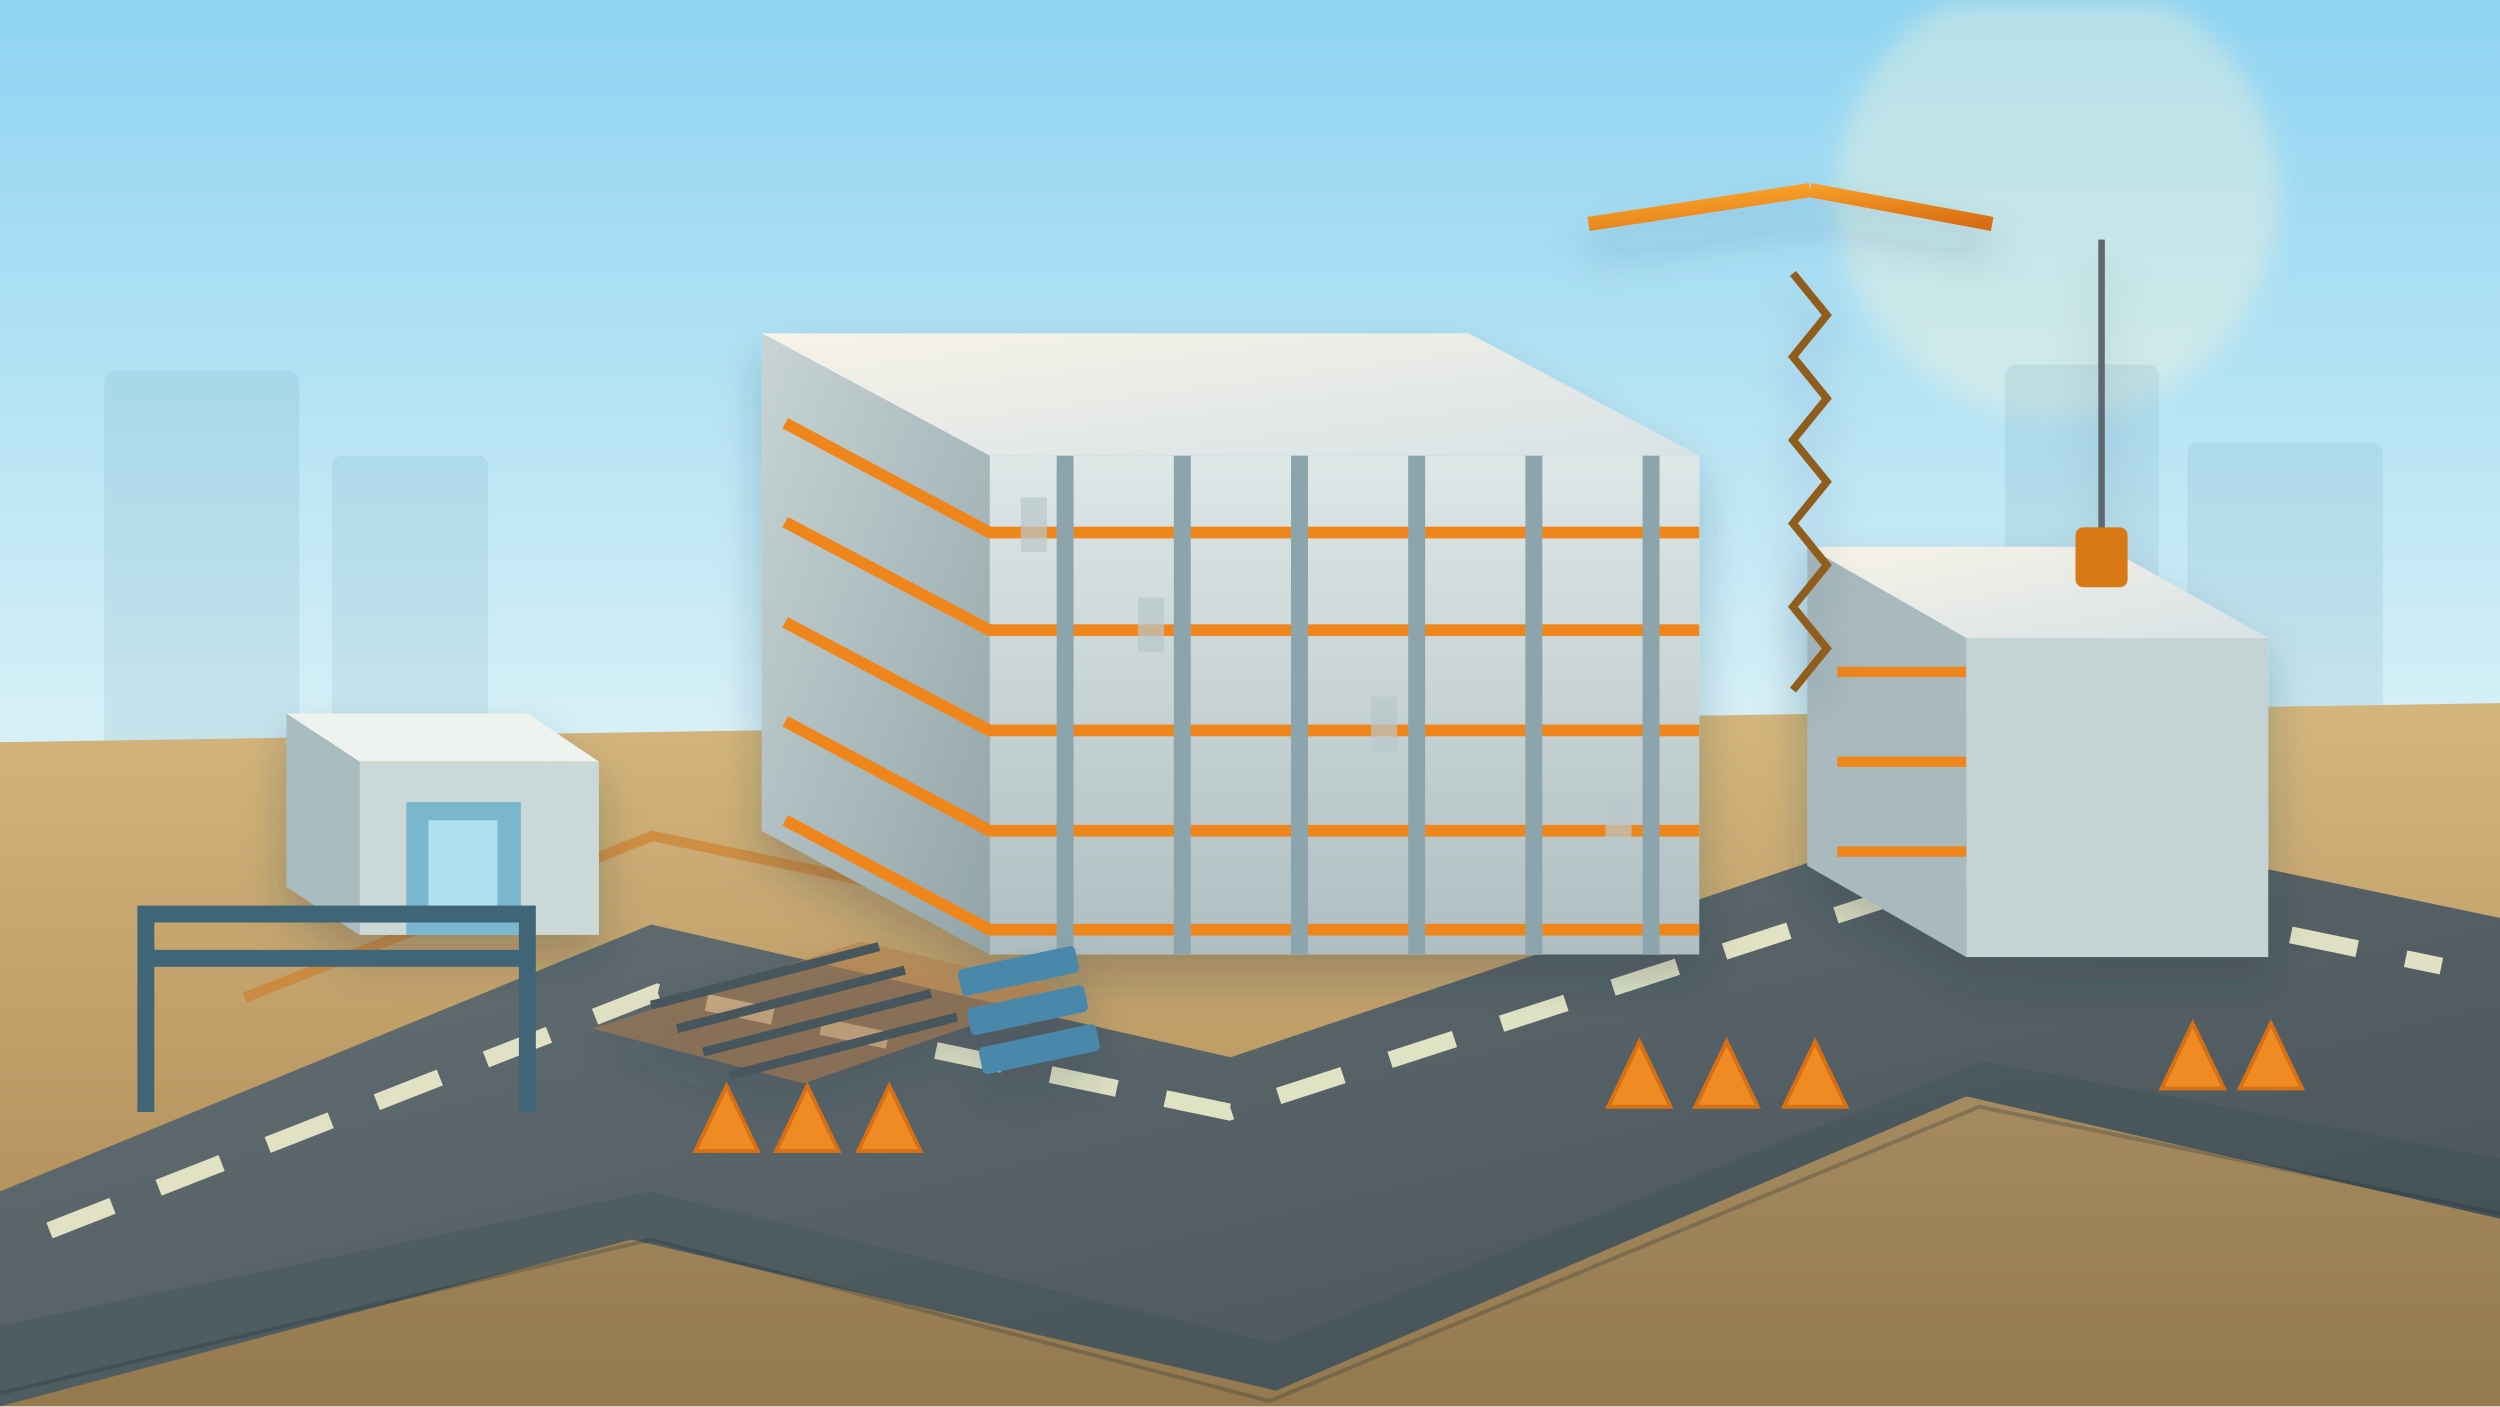
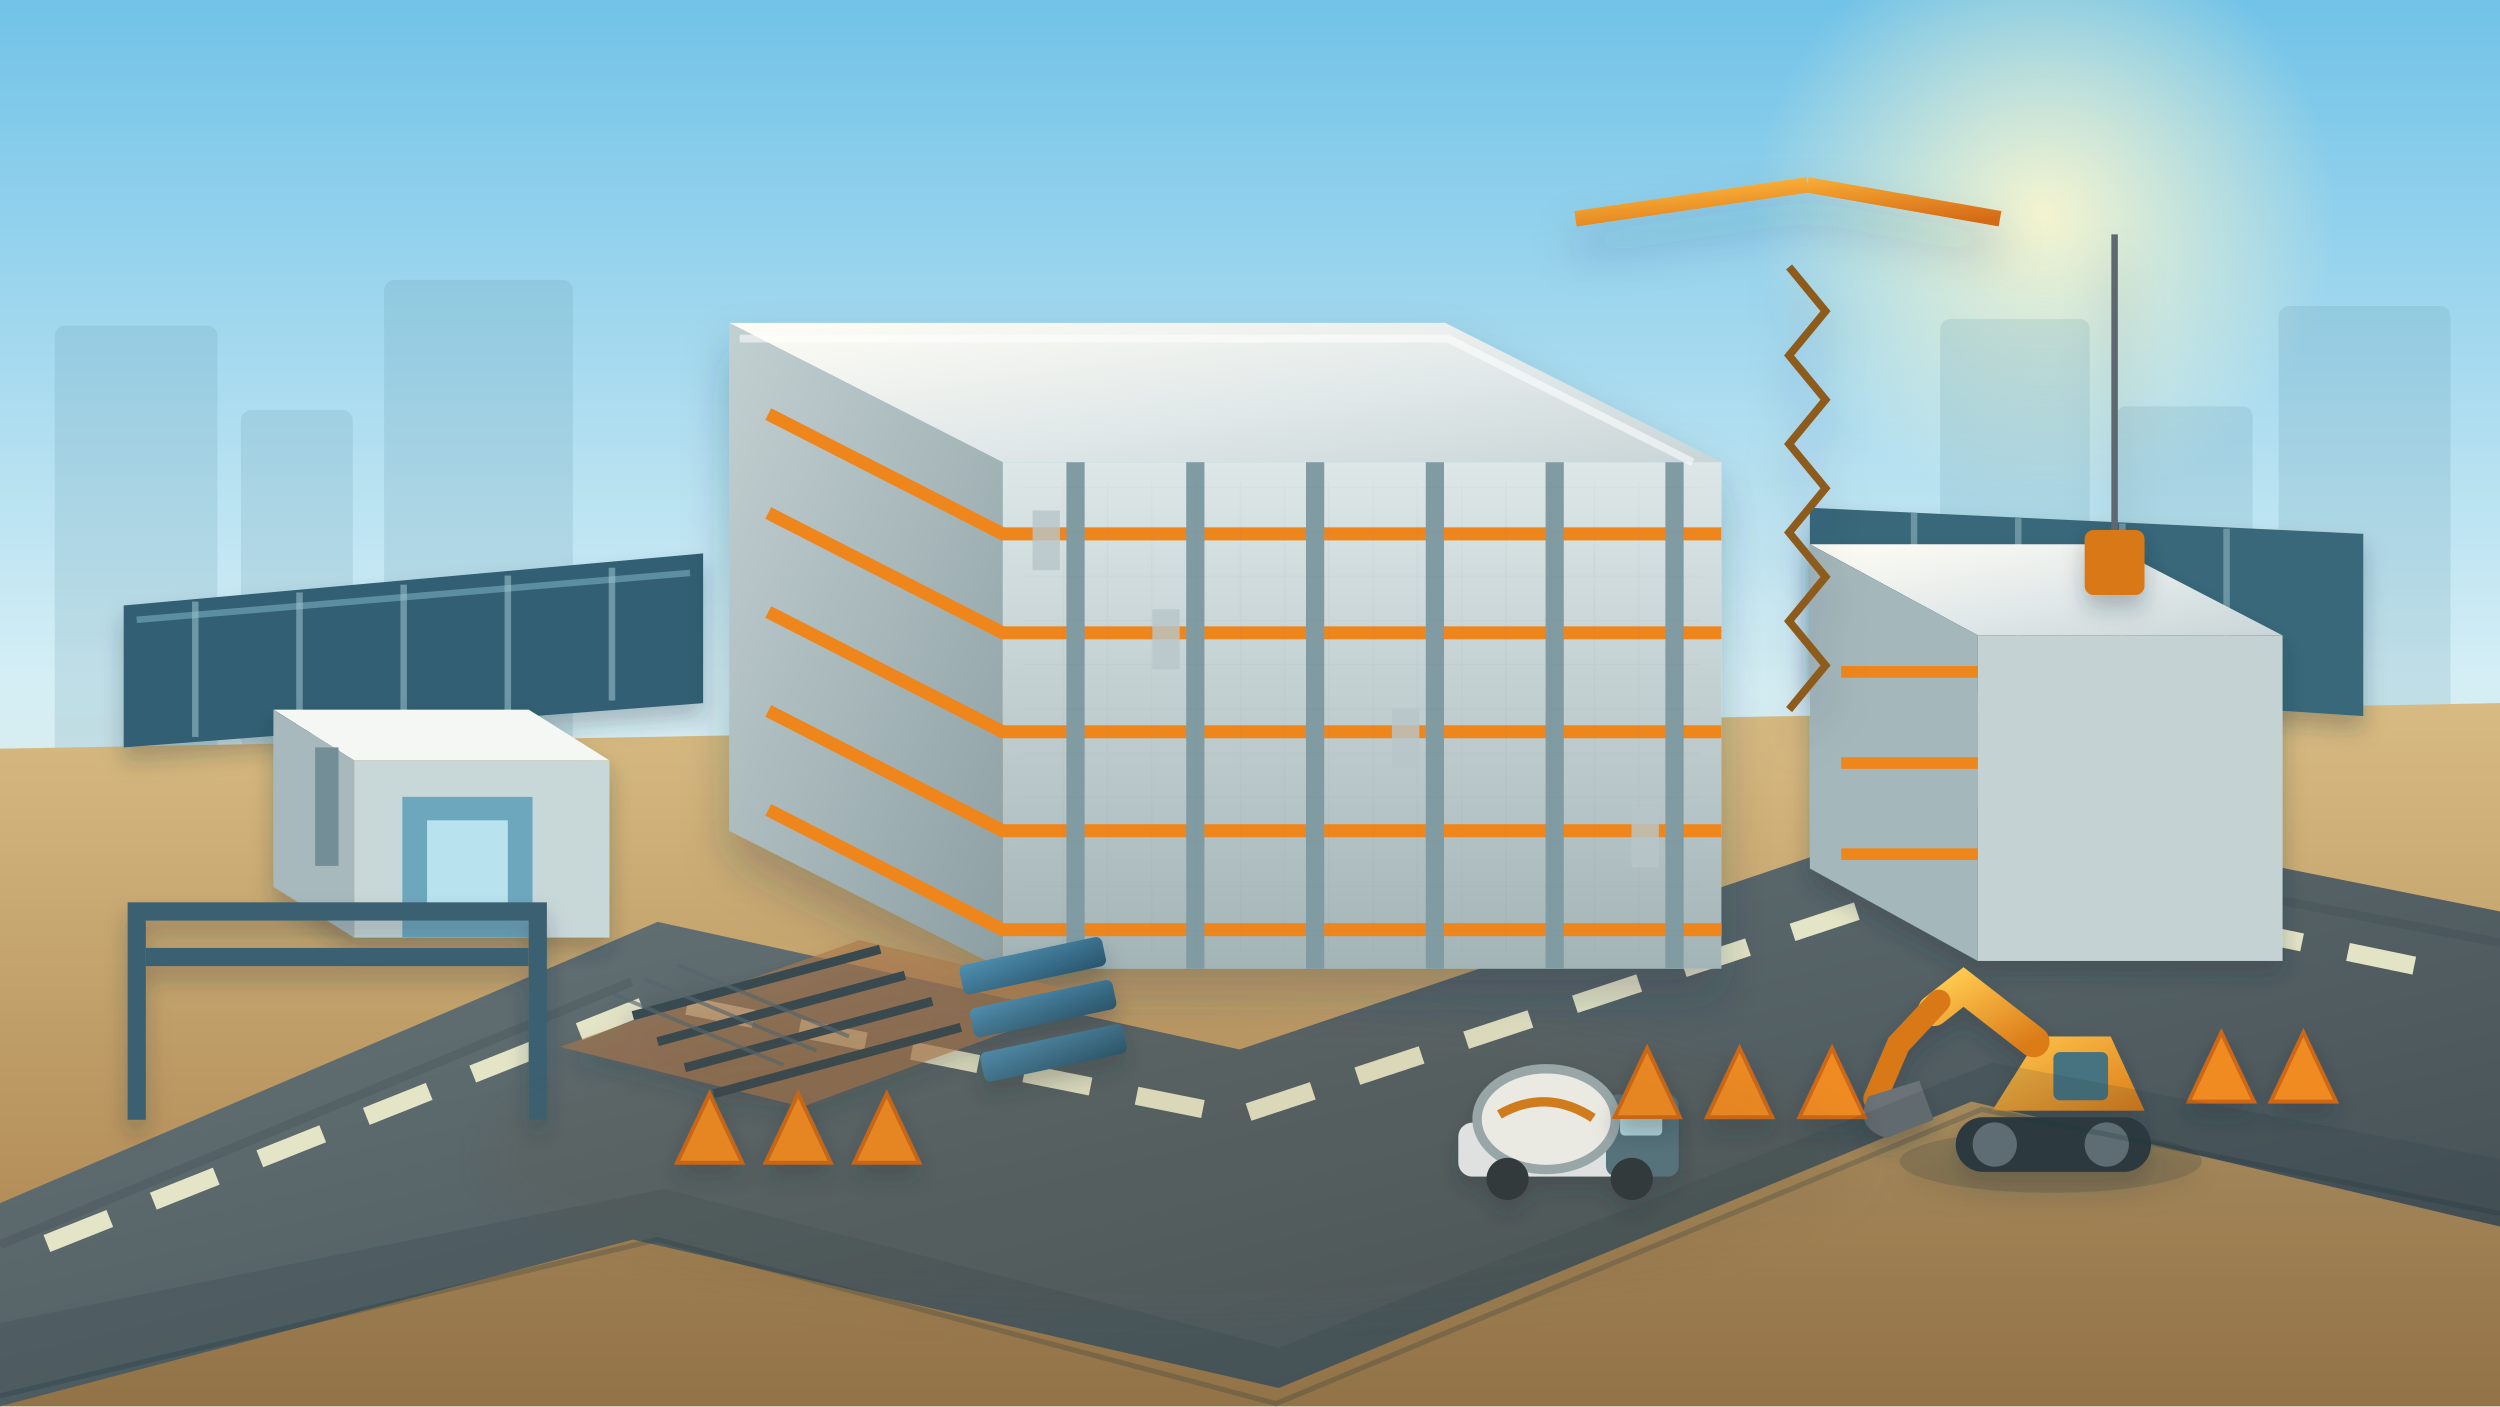
<svg xmlns="http://www.w3.org/2000/svg" width="1920" height="1080" viewBox="0 0 1920 1080">
  <defs>
    <linearGradient id="sky" x1="0" y1="0" x2="0" y2="1">
-       <stop stop-color="#8fd4f2" />
-       <stop offset=".52" stop-color="#d7f0f7" />
-       <stop offset="1" stop-color="#f7edd8" />
+       <stop stop-color="#72c3e8" />
+       <stop offset=".48" stop-color="#d4eef5" />
+       <stop offset="1" stop-color="#f2e4c7" />
    </linearGradient>
-     <linearGradient id="ground" x1="0" y1="0" x2="0" y2="1">
-       <stop stop-color="#d4b67d" />
-       <stop offset="1" stop-color="#a98451" />
+     <radialGradient id="sun" cx="50%" cy="50%" r="50%">
+       <stop stop-color="#fff8cc" stop-opacity=".9" />
+       <stop offset="1" stop-color="#fff8cc" stop-opacity="0" />
+     </radialGradient>
+     <linearGradient id="soil" x1="0" y1="0" x2="0" y2="1">
+       <stop stop-color="#d7bb82" />
+       <stop offset="1" stop-color="#a57c49" />
+     </linearGradient>
+     <linearGradient id="road" x1="0" y1="0" x2="1" y2="1">
+       <stop stop-color="#69777b" />
+       <stop offset="1" stop-color="#414c50" />
    </linearGradient>
    <linearGradient id="slabTop" x1="0" y1="0" x2="1" y2="1">
-       <stop stop-color="#f7f3e8" />
-       <stop offset="1" stop-color="#d8e2e5" />
+       <stop stop-color="#fffdf5" />
+       <stop offset=".6" stop-color="#dfe7e8" />
+       <stop offset="1" stop-color="#c9d5d7" />
    </linearGradient>
    <linearGradient id="slabFront" x1="0" y1="0" x2="0" y2="1">
-       <stop stop-color="#dfe7e7" />
-       <stop offset="1" stop-color="#aebec1" />
+       <stop stop-color="#dde7e8" />
+       <stop offset="1" stop-color="#a3b4b7" />
    </linearGradient>
    <linearGradient id="slabSide" x1="0" y1="0" x2="1" y2="1">
-       <stop stop-color="#c8d4d5" />
-       <stop offset="1" stop-color="#91a4a8" />
-     </linearGradient>
-     <linearGradient id="road" x1="0" y1="0" x2="1" y2="1">
-       <stop stop-color="#657175" />
-       <stop offset="1" stop-color="#465257" />
+       <stop stop-color="#c3d0d2" />
+       <stop offset="1" stop-color="#8c9fa3" />
    </linearGradient>
    <linearGradient id="orange" x1="0" y1="0" x2="1" y2="1">
-       <stop stop-color="#ffac2f" />
-       <stop offset="1" stop-color="#d86c14" />
+       <stop stop-color="#ffbb3c" />
+       <stop offset="1" stop-color="#d56a16" />
    </linearGradient>
-     <filter id="shadow" x="-30%" y="-30%" width="180%" height="190%">
-       <feDropShadow dx="0" dy="18" stdDeviation="16" flood-color="#173447" flood-opacity=".25" />
+     <linearGradient id="blueSteel" x1="0" y1="0" x2="1" y2="1">
+       <stop stop-color="#4f8fb1" />
+       <stop offset="1" stop-color="#28556d" />
+     </linearGradient>
+     <linearGradient id="exc" x1="0" y1="0" x2="1" y2="1">
+       <stop stop-color="#ffc84e" />
+       <stop offset="1" stop-color="#db7b18" />
+     </linearGradient>
+     <filter id="shadow" x="-35%" y="-35%" width="200%" height="210%">
+       <feDropShadow dx="0" dy="20" stdDeviation="17" flood-color="#143545" flood-opacity=".27" />
    </filter>
-     <filter id="soft">
-       <feGaussianBlur stdDeviation="10" />
+     <filter id="smallShadow" x="-40%" y="-40%" width="220%" height="220%">
+       <feDropShadow dx="0" dy="10" stdDeviation="8" flood-color="#17313d" flood-opacity=".28" />
    </filter>
+     <filter id="blur">
+       <feGaussianBlur stdDeviation="15" />
+     </filter>
+     <pattern id="grid" width="34" height="34" patternUnits="userSpaceOnUse">
+       <path d="M34 0H0V34" fill="none" stroke="#35515d" stroke-opacity=".16" stroke-width="2" />
+     </pattern>
  </defs>
  <rect width="1920" height="1080" fill="url(#sky)" />
-   <circle cx="1580" cy="150" r="170" fill="#fff7d8" opacity=".36" filter="url(#soft)" />
-   <g opacity=".16" fill="#6aa0b3">
-     <rect x="80" y="285" width="150" height="320" rx="8" />
-     <rect x="255" y="350" width="120" height="250" rx="8" />
-     <rect x="1540" y="280" width="118" height="315" rx="8" />
-     <rect x="1680" y="340" width="150" height="250" rx="8" />
+   <circle cx="1570" cy="165" r="225" fill="url(#sun)" />
+   <g opacity=".17" fill="#5b8ea2">
+     <rect x="42" y="250" width="125" height="330" rx="8" />
+     <rect x="185" y="315" width="86" height="260" rx="8" />
+     <rect x="295" y="215" width="145" height="360" rx="8" />
+     <rect x="1490" y="245" width="115" height="342" rx="8" />
+     <rect x="1625" y="312" width="105" height="270" rx="8" />
+     <rect x="1750" y="235" width="132" height="345" rx="8" />
  </g>
-   <path d="M0 570L1920 540V1080H0Z" fill="url(#ground)" />
-   <path d="M0 915L500 710L945 812L1515 620L1920 705V936L1510 842L980 1068L485 952L0 1080Z" fill="url(#road)" />
-   <path d="M38 945L505 762L944 854L1518 668L1875 742" fill="none" stroke="#f0f0ce" stroke-width="13" stroke-dasharray="52 38" opacity=".9" />
-   <path d="M188 766L501 642L780 701" fill="none" stroke="#cf7b24" stroke-width="8" opacity=".6" />
-   <g filter="url(#shadow)">
-     <path d="M585 256L1128 256L1305 350L760 350Z" fill="url(#slabTop)" />
-     <path d="M760 350H1305V733H760Z" fill="url(#slabFront)" />
-     <path d="M585 256L760 350V733L585 638Z" fill="url(#slabSide)" />
-     <path d="M603 325L760 409H1305" fill="none" stroke="#ef861d" stroke-width="9" />
-     <path d="M603 401L760 484H1305M603 478L760 561H1305M603 554L760 638H1305M603 630L760 714H1305" fill="none" stroke="#ef861d" stroke-width="9" />
-     <g stroke="#8ca5ad" stroke-width="13">
-       <path d="M818 350V733" />
-       <path d="M908 350V733" />
-       <path d="M998 350V733" />
-       <path d="M1088 350V733" />
-       <path d="M1178 350V733" />
-       <path d="M1268 350V733" />
+   <path d="M0 575L1920 540V1080H0Z" fill="url(#soil)" />
+   <path d="M0 924L505 708L952 806L1510 618L1920 700V942L1514 846L982 1066L486 952L0 1080Z" fill="url(#road)" />
+   <path d="M36 955L506 768L950 857L1513 671L1885 748" fill="none" stroke="#f0efce" stroke-width="14" stroke-dasharray="52 36" opacity=".92" />
+   <path d="M0 956L485 754M1514 646L1920 724" fill="none" stroke="#303c41" stroke-width="7" opacity=".18" />
+   <g filter="url(#smallShadow)">
+     <path d="M95 465L540 425L540 540L95 574Z" fill="#315e73" />
+     <path d="M105 476L530 440" stroke="#7fb6c9" stroke-width="5" opacity=".55" />
+     <g stroke="#9fc4cf" stroke-width="5" opacity=".55">
+       <path d="M150 462v104" />
+       <path d="M230 455v104" />
+       <path d="M310 449v103" />
+       <path d="M390 442v104" />
+       <path d="M470 436v102" />
    </g>
-     <g fill="#b9c8cb" opacity=".7">
-       <rect x="784" y="382" width="20" height="42" />
-       <rect x="874" y="459" width="20" height="42" />
-       <rect x="1053" y="535" width="20" height="42" />
-       <rect x="1233" y="612" width="20" height="42" />
+     <path d="M1390 390L1815 410V550L1390 522Z" fill="#37677a" />
+     <g stroke="#a1c4ce" stroke-width="5" opacity=".5">
+       <path d="M1470 394v134" />
+       <path d="M1550 398v136" />
+       <path d="M1630 402v136" />
+       <path d="M1710 406v136" />
    </g>
  </g>
  <g filter="url(#shadow)">
-     <path d="M220 548L405 548L460 585L276 585Z" fill="#eef3ef" />
-     <path d="M276 585H460V718H276Z" fill="#cbd8d8" />
-     <path d="M220 548L276 585V718L220 681Z" fill="#a9bcc0" />
-     <rect x="312" y="616" width="88" height="102" fill="#7ab6ce" />
-     <rect x="329" y="630" width="53" height="69" fill="#aee0ee" />
+     <path d="M560 248L1110 248L1322 355L770 355Z" fill="url(#slabTop)" />
+     <path d="M770 355H1322V744H770Z" fill="url(#slabFront)" />
+     <path d="M560 248L770 355V744L560 638Z" fill="url(#slabSide)" />
+     <path d="M590 318L770 410H1322M590 394L770 486H1322M590 470L770 562H1322M590 546L770 638H1322M590 622L770 714H1322" fill="none" stroke="#ee861f" stroke-width="10" />
+     <g stroke="#819ba3" stroke-width="14">
+       <path d="M826 355V744" />
+       <path d="M918 355V744" />
+       <path d="M1010 355V744" />
+       <path d="M1102 355V744" />
+       <path d="M1194 355V744" />
+       <path d="M1286 355V744" />
+     </g>
+     <g fill="#8d9fa4" opacity=".2">
+       <rect x="786" y="370" width="520" height="362" fill="url(#grid)" />
+     </g>
+     <g fill="#b8c6c9" opacity=".8">
+       <rect x="793" y="392" width="21" height="46" />
+       <rect x="885" y="468" width="21" height="46" />
+       <rect x="1069" y="544" width="21" height="46" />
+       <rect x="1253" y="620" width="21" height="46" />
+     </g>
+     <path d="M568 260L1112 260L1300 355" fill="none" stroke="#fff" stroke-opacity=".55" stroke-width="6" />
  </g>
-   <g filter="url(#shadow)">
-     <path d="M1388 420L1617 420L1742 490L1510 490Z" fill="url(#slabTop)" />
-     <path d="M1510 490H1742V735H1510Z" fill="#c5d3d4" />
-     <path d="M1388 420L1510 490V735L1388 665Z" fill="#a8babd" />
-     <path d="M1411 516H1510M1411 585H1510M1411 654H1510" stroke="#ef861d" stroke-width="8" />
+   <g filter="url(#smallShadow)">
+     <path d="M210 545L406 545L468 584L272 584Z" fill="#f4f7f4" />
+     <path d="M272 584H468V720H272Z" fill="#c8d7d8" />
+     <path d="M210 545L272 584V720L210 681Z" fill="#a7b9bd" />
+     <rect x="309" y="612" width="100" height="108" fill="#6da7be" />
+     <rect x="328" y="630" width="62" height="75" fill="#b7e2ee" />
+     <rect x="242" y="574" width="18" height="91" fill="#738e96" />
  </g>
-   <g filter="url(#shadow)" stroke="url(#orange)" fill="none">
-     <path d="M1390 146V610" stroke-width="30" />
-     <path d="M1038 172H1730" stroke-width="24" />
-     <path d="M1390 146l-170 26M1390 146l140 26" stroke-width="11" />
-     <path d="M1377 210l26 32l-26 32l26 32l-26 32l26 32l-26 32l26 32l-26 32l26 32l-26 32" stroke="#8f5d1d" stroke-width="6" />
-     <path d="M1614 184v228" stroke="#5e6770" stroke-width="5" />
+   <g filter="url(#smallShadow)">
+     <path d="M1390 418L1618 418L1753 488L1519 488Z" fill="url(#slabTop)" />
+     <path d="M1519 488H1753V738H1519Z" fill="#c4d2d3" />
+     <path d="M1390 418L1519 488V738L1390 667Z" fill="#a4b7ba" />
+     <path d="M1414 516H1519M1414 586H1519M1414 656H1519" stroke="#ef861f" stroke-width="9" />
  </g>
-   <rect x="1594" y="405" width="40" height="46" rx="6" fill="#d97916" />
-   <g filter="url(#shadow)">
-     <path d="M455 790L661 723L822 761L617 832Z" fill="#ad7b4f" opacity=".55" />
-     <g stroke="#46565d" stroke-width="7">
-       <path d="M500 772l175-45" />
-       <path d="M520 790l175-45" />
-       <path d="M540 808l175-45" />
-       <path d="M560 826l175-45" />
+   <g filter="url(#shadow)" fill="none" stroke="url(#orange)">
+     <path d="M1388 142V620" stroke-width="32" />
+     <path d="M1016 168H1760" stroke-width="25" />
+     <path d="M1388 142l-178 26M1388 142l148 26" stroke-width="12" />
+     <path d="M1374 205l28 34l-28 34l28 34l-28 34l28 34l-28 34l28 34l-28 34l28 34l-28 34" stroke="#8d5b1f" stroke-width="6" />
+     <path d="M1624 180v236" stroke="#5f6870" stroke-width="5" />
+   </g>
+   <rect x="1601" y="407" width="46" height="50" rx="7" fill="#d87818" filter="url(#smallShadow)" />
+   <g filter="url(#smallShadow)">
+     <path d="M430 804L660 722L845 766L616 850Z" fill="#a97749" opacity=".62" />
+     <g stroke="#384950" stroke-width="7">
+       <path d="M486 780l190-51" />
+       <path d="M505 800l190-51" />
+       <path d="M526 820l190-51" />
+       <path d="M548 840l190-51" />
    </g>
-     <g fill="#4a88ab">
-       <rect x="735" y="745" width="92" height="21" rx="4" transform="rotate(-12 735 745)" />
-       <rect x="742" y="775" width="92" height="21" rx="4" transform="rotate(-12 742 775)" />
-       <rect x="751" y="805" width="92" height="21" rx="4" transform="rotate(-12 751 805)" />
+     <g fill="url(#blueSteel)">
+       <rect x="736" y="742" width="112" height="23" rx="5" transform="rotate(-12 736 742)" />
+       <rect x="744" y="775" width="112" height="23" rx="5" transform="rotate(-12 744 775)" />
+       <rect x="752" y="809" width="112" height="23" rx="5" transform="rotate(-12 752 809)" />
+     </g>
+     <g stroke="#56666d" stroke-width="3" opacity=".65">
+       <path d="M470 763l132 55M495 752l132 55M520 741l132 55" />
    </g>
  </g>
-   <g stroke="#3f6576" stroke-width="13" fill="none">
-     <path d="M112 854V702H405V854" />
-     <path d="M118 736H399" />
+   <g transform="translate(1450 770)" filter="url(#smallShadow)">
+     <ellipse cx="125" cy="122" rx="116" ry="24" fill="#22333b" opacity=".2" />
+     <rect x="52" y="88" width="150" height="42" rx="21" fill="#2f3a3f" />
+     <circle cx="82" cy="109" r="17" fill="#67767c" />
+     <circle cx="168" cy="109" r="17" fill="#67767c" />
+     <path d="M80 83l36-57h55l26 57Z" fill="url(#exc)" />
+     <rect x="127" y="38" width="42" height="37" rx="5" fill="#477280" />
+     <path d="M112 30L58-12l-23 18" fill="none" stroke="url(#exc)" stroke-width="24" stroke-linecap="round" />
+     <path d="M39 -1L8 32l-18 42" fill="none" stroke="#d87818" stroke-width="18" stroke-linecap="round" />
+     <path d="M-15 72q-12 24 14 32l36-14l-11-30Z" fill="#6c7376" />
  </g>
-   <g fill="#ef8b22" stroke="#d76f15" stroke-width="3">
-     <path d="M534 884l24-50l24 50Z" />
-     <path d="M596 884l24-50l24 50Z" />
-     <path d="M659 884l24-50l24 50Z" />
-     <path d="M1235 850l24-50l24 50Z" />
-     <path d="M1302 850l24-50l24 50Z" />
-     <path d="M1370 850l24-50l24 50Z" />
-     <path d="M1660 836l24-50l24 50Z" />
-     <path d="M1720 836l24-50l24 50Z" />
+   <g transform="translate(1120 810) scale(.9)" filter="url(#smallShadow)">
+     <rect x="0" y="58" width="170" height="46" rx="12" fill="#e9eef0" />
+     <rect x="126" y="34" width="62" height="70" rx="9" fill="#547482" />
+     <rect x="138" y="45" width="36" height="24" rx="4" fill="#b8dfe9" />
+     <ellipse cx="75" cy="55" rx="59" ry="43" fill="#f5f6f2" stroke="#9caeb3" stroke-width="8" />
+     <path d="M35 51q40-23 80 3" fill="none" stroke="#d9801f" stroke-width="8" />
+     <circle cx="42" cy="106" r="18" fill="#2f383d" />
+     <circle cx="148" cy="106" r="18" fill="#2f383d" />
  </g>
-   <path d="M0 1018L500 915L978 1032L1523 815L1920 890V1080H0Z" fill="#243740" opacity=".16" />
-   <path d="M0 1070L500 952L975 1076L1520 850L1920 932" fill="none" stroke="#172c35" stroke-width="3" opacity=".25" />
+   <g stroke="#3b6171" stroke-width="14" fill="none" filter="url(#smallShadow)">
+     <path d="M105 860V700H413V860" />
+     <path d="M112 735H406" />
+   </g>
+   <g fill="#f08b22" stroke="#cf6813" stroke-width="3" filter="url(#smallShadow)">
+     <path d="M520 893l25-53l25 53Z" />
+     <path d="M588 893l25-53l25 53Z" />
+     <path d="M656 893l25-53l25 53Z" />
+     <path d="M1240 858l25-53l25 53Z" />
+     <path d="M1311 858l25-53l25 53Z" />
+     <path d="M1382 858l25-53l25 53Z" />
+     <path d="M1681 846l25-53l25 53Z" />
+     <path d="M1744 846l25-53l25 53Z" />
+   </g>
+   <path d="M0 1016L510 913L982 1035L1530 816L1920 890V1080H0Z" fill="#20343d" opacity=".14" />
+   <path d="M0 1072L505 952L980 1078L1522 852L1920 932" fill="none" stroke="#17313b" stroke-width="4" opacity=".23" />
+   <ellipse cx="900" cy="890" rx="530" ry="120" fill="#6a4c2c" opacity=".08" filter="url(#blur)" />
</svg>
